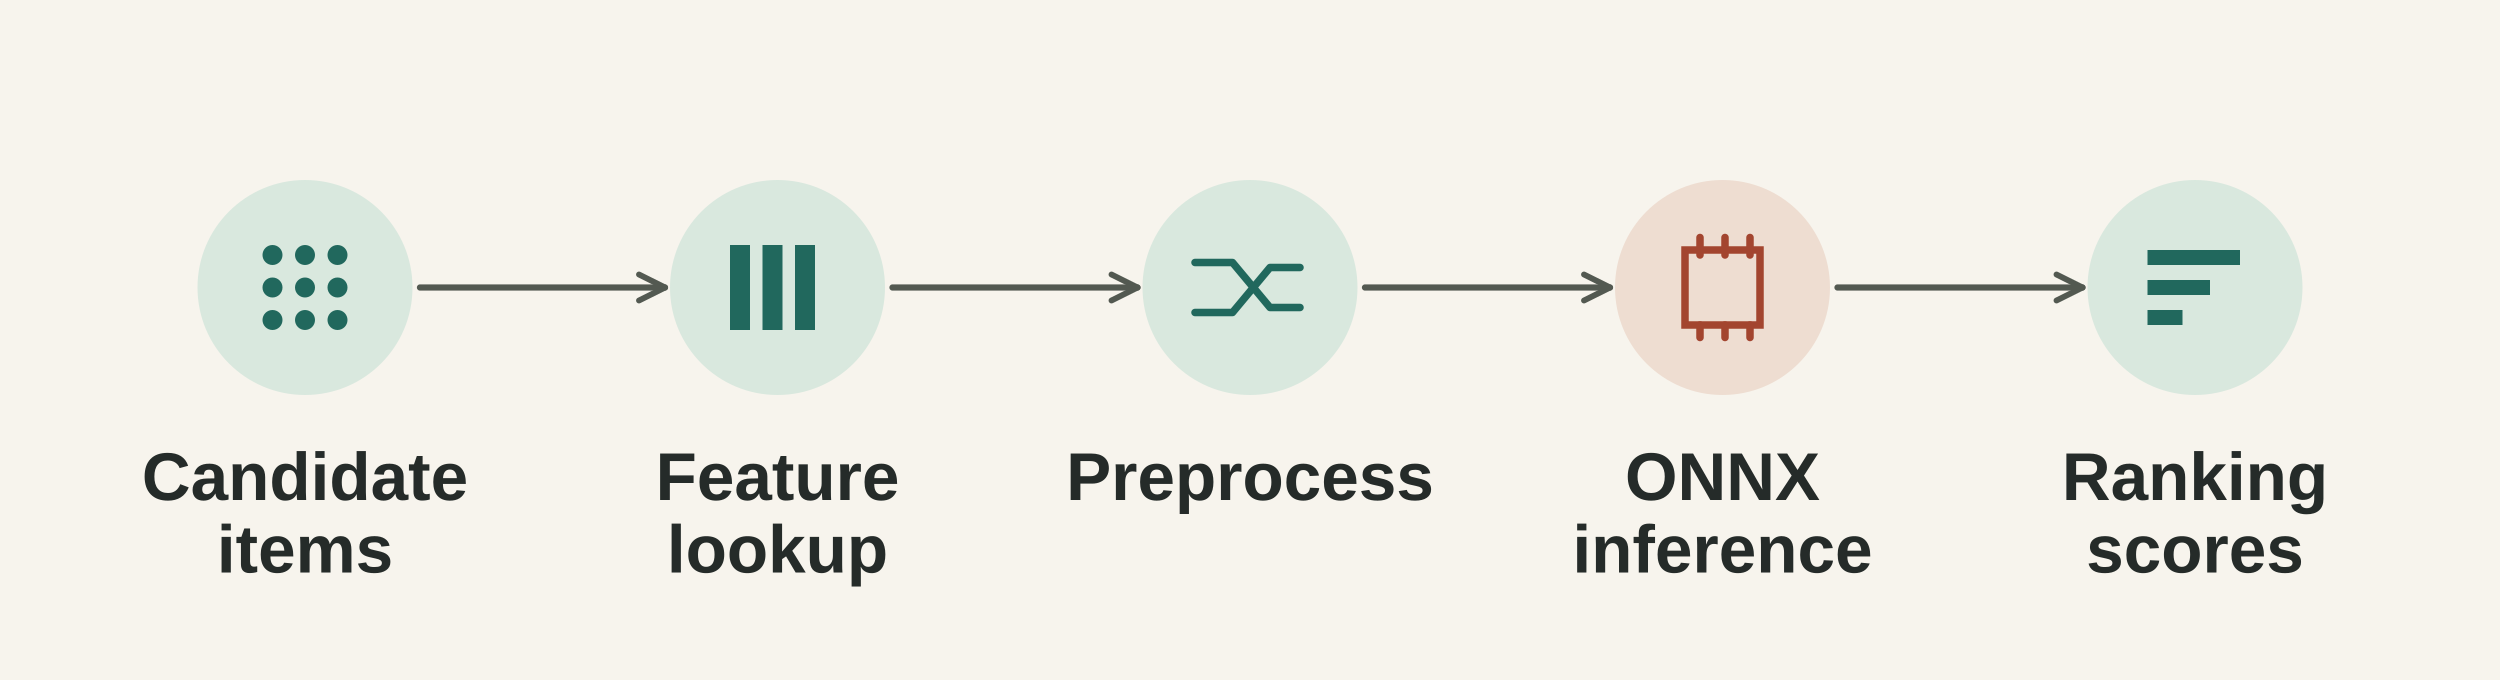
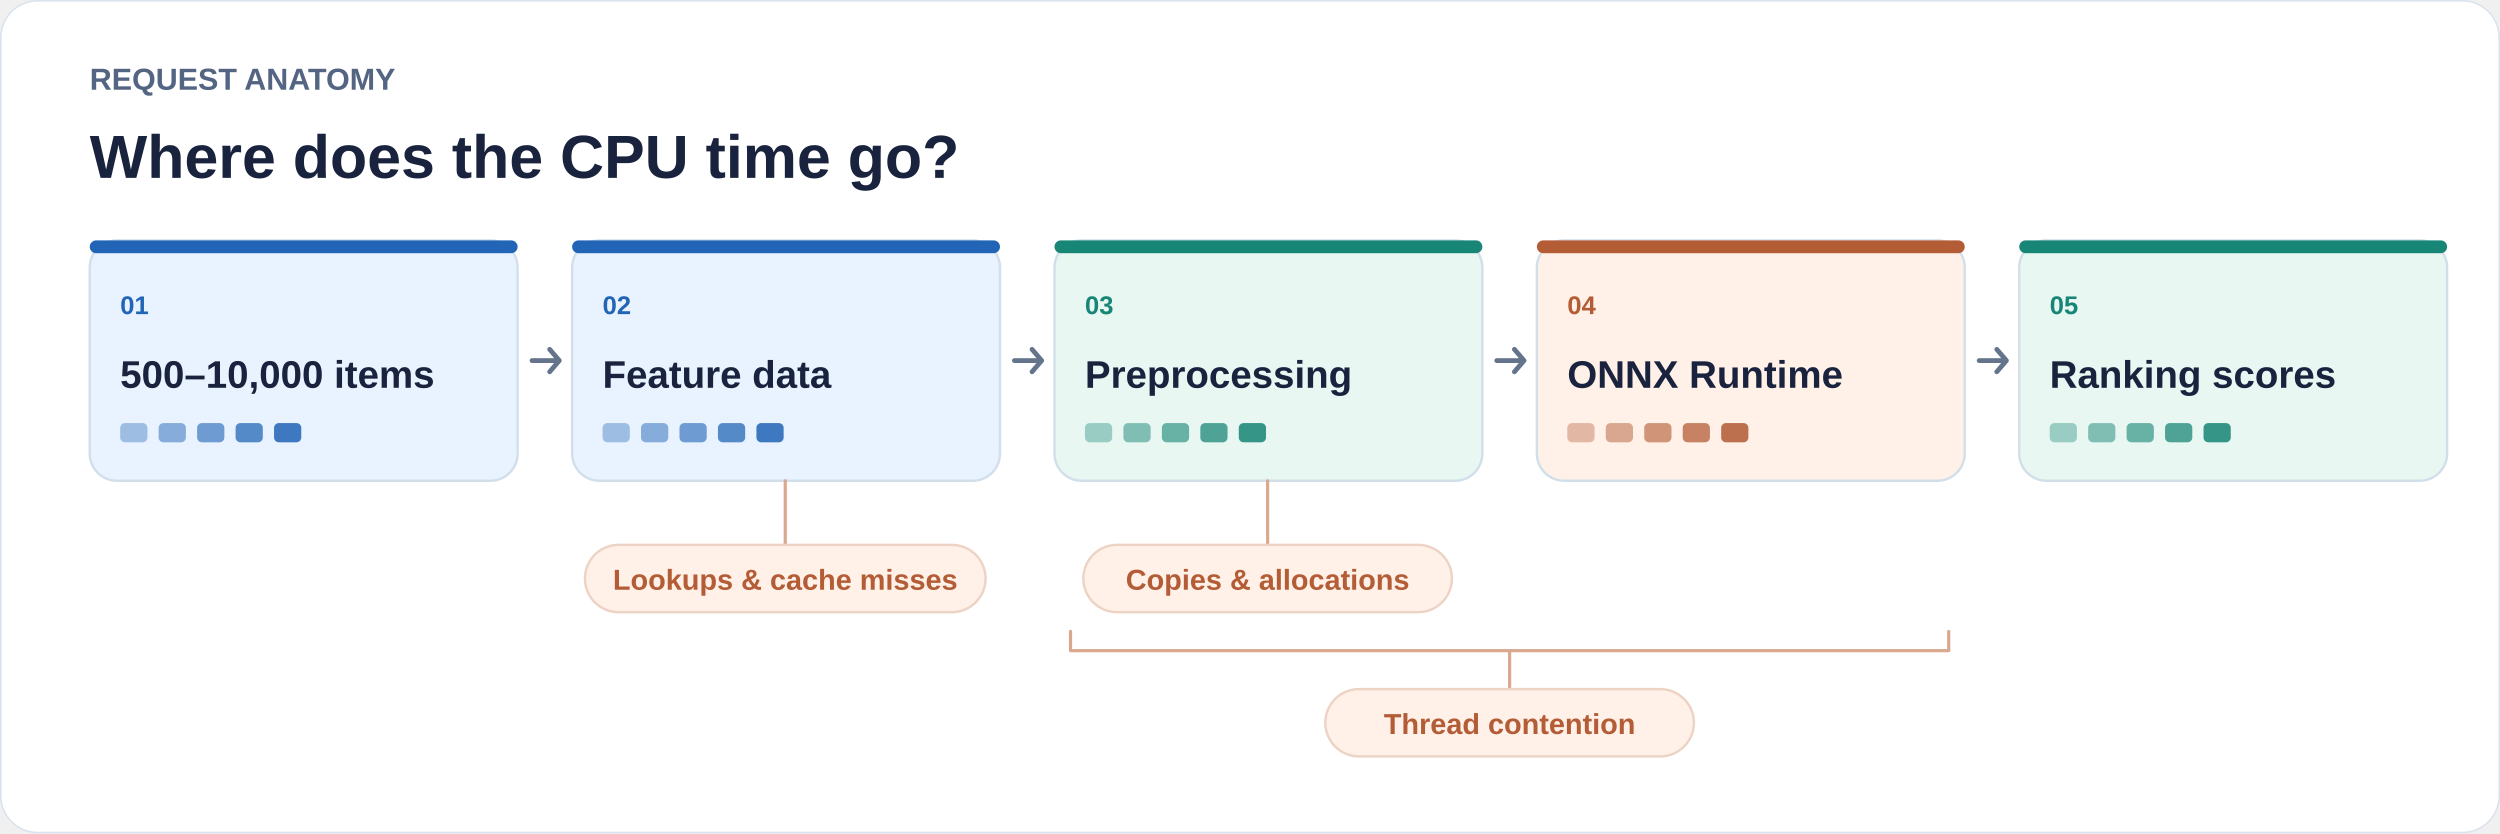
- <svg xmlns="http://www.w3.org/2000/svg" viewBox="0 0 1000 272" role="img" aria-labelledby="title desc">
-   <defs>
-     <marker id="arrow" viewBox="0 0 10 10" markerWidth="13" markerHeight="13" refX="9" refY="5" orient="auto" markerUnits="userSpaceOnUse">
-       <path d="M1 1L9 5 1 9" fill="none" stroke="#535951" stroke-width="1.8" stroke-linecap="round" stroke-linejoin="round" />
-     </marker>
-   </defs>
-   <rect x="0" y="0" width="1000" height="272" fill="#f7f4ed" />
-   <path d="M168 115H266" fill="none" stroke="#535951" stroke-width="2.5" stroke-linecap="round" stroke-linejoin="round" marker-end="url(#arrow)" />
-   <circle cx="122" cy="115" r="43" fill="#d9e8de" />
-   <text x="122" y="200" text-anchor="middle" font-family="Arial, Helvetica, sans-serif" font-size="27" font-weight="700" fill="#252b29">Candidate</text>
-   <text x="122" y="229" text-anchor="middle" font-family="Arial, Helvetica, sans-serif" font-size="27" font-weight="700" fill="#252b29">items</text>
-   <path d="M357 115H455" fill="none" stroke="#535951" stroke-width="2.5" stroke-linecap="round" stroke-linejoin="round" marker-end="url(#arrow)" />
-   <circle cx="311" cy="115" r="43" fill="#d9e8de" />
-   <text x="311" y="200" text-anchor="middle" font-family="Arial, Helvetica, sans-serif" font-size="27" font-weight="700" fill="#252b29">Feature</text>
-   <text x="311" y="229" text-anchor="middle" font-family="Arial, Helvetica, sans-serif" font-size="27" font-weight="700" fill="#252b29">lookup</text>
-   <path d="M546 115H644" fill="none" stroke="#535951" stroke-width="2.5" stroke-linecap="round" stroke-linejoin="round" marker-end="url(#arrow)" />
-   <circle cx="500" cy="115" r="43" fill="#d9e8de" />
-   <text x="500" y="200" text-anchor="middle" font-family="Arial, Helvetica, sans-serif" font-size="27" font-weight="700" fill="#252b29">Preprocess</text>
-   <path d="M735 115H833" fill="none" stroke="#535951" stroke-width="2.5" stroke-linecap="round" stroke-linejoin="round" marker-end="url(#arrow)" />
-   <circle cx="689" cy="115" r="43" fill="#eeddd1" />
-   <text x="689" y="200" text-anchor="middle" font-family="Arial, Helvetica, sans-serif" font-size="27" font-weight="700" fill="#252b29">ONNX</text>
-   <text x="689" y="229" text-anchor="middle" font-family="Arial, Helvetica, sans-serif" font-size="27" font-weight="700" fill="#252b29">inference</text>
-   <circle cx="878" cy="115" r="43" fill="#d9e8de" />
-   <text x="878" y="200" text-anchor="middle" font-family="Arial, Helvetica, sans-serif" font-size="27" font-weight="700" fill="#252b29">Ranking</text>
-   <text x="878" y="229" text-anchor="middle" font-family="Arial, Helvetica, sans-serif" font-size="27" font-weight="700" fill="#252b29">scores</text>
-   <circle cx="109" cy="102" r="4" fill="#21685d" />
-   <circle cx="109" cy="115" r="4" fill="#21685d" />
-   <circle cx="109" cy="128" r="4" fill="#21685d" />
-   <circle cx="122" cy="102" r="4" fill="#21685d" />
-   <circle cx="122" cy="115" r="4" fill="#21685d" />
-   <circle cx="122" cy="128" r="4" fill="#21685d" />
-   <circle cx="135" cy="102" r="4" fill="#21685d" />
-   <circle cx="135" cy="115" r="4" fill="#21685d" />
-   <circle cx="135" cy="128" r="4" fill="#21685d" />
-   <rect x="292" y="98" width="8" height="34" fill="#21685d" />
-   <rect x="305" y="98" width="8" height="34" fill="#21685d" />
-   <rect x="318" y="98" width="8" height="34" fill="#21685d" />
-   <path d="M478 105H493L508 123H520 M478 125H493L508 107H520" fill="none" stroke="#21685d" stroke-width="3" stroke-linecap="round" stroke-linejoin="round" />
-   <rect x="674" y="100" width="30" height="30" fill="none" stroke="#a3452f" stroke-width="3" />
-   <path d="M680 95V102 M690 95V102 M700 95V102 M680 130V135 M690 130V135 M700 130V135" fill="none" stroke="#a3452f" stroke-width="3" stroke-linecap="round" stroke-linejoin="round" />
-   <rect x="859" y="100" width="37" height="6" fill="#21685d" />
-   <rect x="859" y="112" width="25" height="6" fill="#21685d" />
-   <rect x="859" y="124" width="14" height="6" fill="#21685d" />
+ <svg xmlns="http://www.w3.org/2000/svg" viewBox="0 0 1560 520" role="img" aria-labelledby="title desc">
+   <rect x="0.5" y="0.5" width="1559" height="519" rx="23" fill="#FFFFFF" stroke="#DAE3ED" />
+   <text x="56" y="56" font-family="Arial,sans-serif" font-size="19" font-weight="700" fill="#536582">REQUEST ANATOMY</text>
+   <text x="56" y="111" font-family="Arial,sans-serif" font-size="38" font-weight="800" fill="#19233E">Where does the CPU time go?</text>
+   <rect x="56" y="150" width="267" height="150" rx="17" fill="#E9F3FF" stroke="#D1DFEA" stroke-width="1.5" />
+   <rect x="56" y="150" width="267" height="8" rx="4" fill="#2265B6" />
+   <text x="75" y="196" font-family="Arial,sans-serif" font-size="16" font-weight="750" fill="#2265B6">01</text>
+   <text x="75" y="242" font-family="Arial,sans-serif" font-size="24" font-weight="750" fill="#19233E">500–10,000 items</text>
+   <rect x="75" y="264" width="17" height="12" rx="3" fill="#2265B6" opacity="0.38" />
+   <rect x="99" y="264" width="17" height="12" rx="3" fill="#2265B6" opacity="0.50" />
+   <rect x="123" y="264" width="17" height="12" rx="3" fill="#2265B6" opacity="0.62" />
+   <rect x="147" y="264" width="17" height="12" rx="3" fill="#2265B6" opacity="0.74" />
+   <rect x="171" y="264" width="17" height="12" rx="3" fill="#2265B6" opacity="0.86" />
+   <path d="M332 225h17m-6 -7 6 7 -6 7" fill="none" stroke="#64748B" stroke-width="3" stroke-linecap="round" stroke-linejoin="round" />
+   <rect x="357" y="150" width="267" height="150" rx="17" fill="#E9F3FF" stroke="#D1DFEA" stroke-width="1.5" />
+   <rect x="357" y="150" width="267" height="8" rx="4" fill="#2265B6" />
+   <text x="376" y="196" font-family="Arial,sans-serif" font-size="16" font-weight="750" fill="#2265B6">02</text>
+   <text x="376" y="242" font-family="Arial,sans-serif" font-size="24" font-weight="750" fill="#19233E">Feature data</text>
+   <rect x="376" y="264" width="17" height="12" rx="3" fill="#2265B6" opacity="0.38" />
+   <rect x="400" y="264" width="17" height="12" rx="3" fill="#2265B6" opacity="0.50" />
+   <rect x="424" y="264" width="17" height="12" rx="3" fill="#2265B6" opacity="0.62" />
+   <rect x="448" y="264" width="17" height="12" rx="3" fill="#2265B6" opacity="0.74" />
+   <rect x="472" y="264" width="17" height="12" rx="3" fill="#2265B6" opacity="0.86" />
+   <path d="M633 225h17m-6 -7 6 7 -6 7" fill="none" stroke="#64748B" stroke-width="3" stroke-linecap="round" stroke-linejoin="round" />
+   <rect x="658" y="150" width="267" height="150" rx="17" fill="#E8F7F2" stroke="#D1DFEA" stroke-width="1.5" />
+   <rect x="658" y="150" width="267" height="8" rx="4" fill="#188676" />
+   <text x="677" y="196" font-family="Arial,sans-serif" font-size="16" font-weight="750" fill="#188676">03</text>
+   <text x="677" y="242" font-family="Arial,sans-serif" font-size="24" font-weight="750" fill="#19233E">Preprocessing</text>
+   <rect x="677" y="264" width="17" height="12" rx="3" fill="#188676" opacity="0.38" />
+   <rect x="701" y="264" width="17" height="12" rx="3" fill="#188676" opacity="0.50" />
+   <rect x="725" y="264" width="17" height="12" rx="3" fill="#188676" opacity="0.62" />
+   <rect x="749" y="264" width="17" height="12" rx="3" fill="#188676" opacity="0.74" />
+   <rect x="773" y="264" width="17" height="12" rx="3" fill="#188676" opacity="0.86" />
+   <path d="M934 225h17m-6 -7 6 7 -6 7" fill="none" stroke="#64748B" stroke-width="3" stroke-linecap="round" stroke-linejoin="round" />
+   <rect x="959" y="150" width="267" height="150" rx="17" fill="#FFF0E8" stroke="#D1DFEA" stroke-width="1.5" />
+   <rect x="959" y="150" width="267" height="8" rx="4" fill="#B35C35" />
+   <text x="978" y="196" font-family="Arial,sans-serif" font-size="16" font-weight="750" fill="#B35C35">04</text>
+   <text x="978" y="242" font-family="Arial,sans-serif" font-size="24" font-weight="750" fill="#19233E">ONNX Runtime</text>
+   <rect x="978" y="264" width="17" height="12" rx="3" fill="#B35C35" opacity="0.38" />
+   <rect x="1002" y="264" width="17" height="12" rx="3" fill="#B35C35" opacity="0.50" />
+   <rect x="1026" y="264" width="17" height="12" rx="3" fill="#B35C35" opacity="0.62" />
+   <rect x="1050" y="264" width="17" height="12" rx="3" fill="#B35C35" opacity="0.74" />
+   <rect x="1074" y="264" width="17" height="12" rx="3" fill="#B35C35" opacity="0.86" />
+   <path d="M1235 225h17m-6 -7 6 7 -6 7" fill="none" stroke="#64748B" stroke-width="3" stroke-linecap="round" stroke-linejoin="round" />
+   <rect x="1260" y="150" width="267" height="150" rx="17" fill="#E8F7F2" stroke="#D1DFEA" stroke-width="1.5" />
+   <rect x="1260" y="150" width="267" height="8" rx="4" fill="#188676" />
+   <text x="1279" y="196" font-family="Arial,sans-serif" font-size="16" font-weight="750" fill="#188676">05</text>
+   <text x="1279" y="242" font-family="Arial,sans-serif" font-size="24" font-weight="750" fill="#19233E">Ranking scores</text>
+   <rect x="1279" y="264" width="17" height="12" rx="3" fill="#188676" opacity="0.38" />
+   <rect x="1303" y="264" width="17" height="12" rx="3" fill="#188676" opacity="0.50" />
+   <rect x="1327" y="264" width="17" height="12" rx="3" fill="#188676" opacity="0.62" />
+   <rect x="1351" y="264" width="17" height="12" rx="3" fill="#188676" opacity="0.74" />
+   <rect x="1375" y="264" width="17" height="12" rx="3" fill="#188676" opacity="0.86" />
+   <path d="M490 300V340" fill="none" stroke="#D9A88E" stroke-width="2" stroke-linecap="round" stroke-linejoin="round" />
+   <rect x="365" y="340" width="250" height="42" rx="21" fill="#FFF0E8" stroke="#ECD3C4" stroke-width="1.5" />
+   <text x="490" y="368" font-family="Arial,sans-serif" font-size="18" font-weight="700" fill="#B35C35" text-anchor="middle">Lookups &amp; cache misses</text>
+   <path d="M791 300V340" fill="none" stroke="#D9A88E" stroke-width="2" stroke-linecap="round" stroke-linejoin="round" />
+   <rect x="676" y="340" width="230" height="42" rx="21" fill="#FFF0E8" stroke="#ECD3C4" stroke-width="1.5" />
+   <text x="791" y="368" font-family="Arial,sans-serif" font-size="18" font-weight="700" fill="#B35C35" text-anchor="middle">Copies &amp; allocations</text>
+   <path d="M668 394V406H1216V394" fill="none" stroke="#D9A88E" stroke-width="2" stroke-linecap="round" stroke-linejoin="round" />
+   <path d="M942 406V430" fill="none" stroke="#D9A88E" stroke-width="2" stroke-linecap="round" stroke-linejoin="round" />
+   <rect x="827" y="430" width="230" height="42" rx="21" fill="#FFF0E8" stroke="#ECD3C4" stroke-width="1.5" />
+   <text x="942" y="458" font-family="Arial,sans-serif" font-size="18" font-weight="700" fill="#B35C35" text-anchor="middle">Thread contention</text>
</svg>
